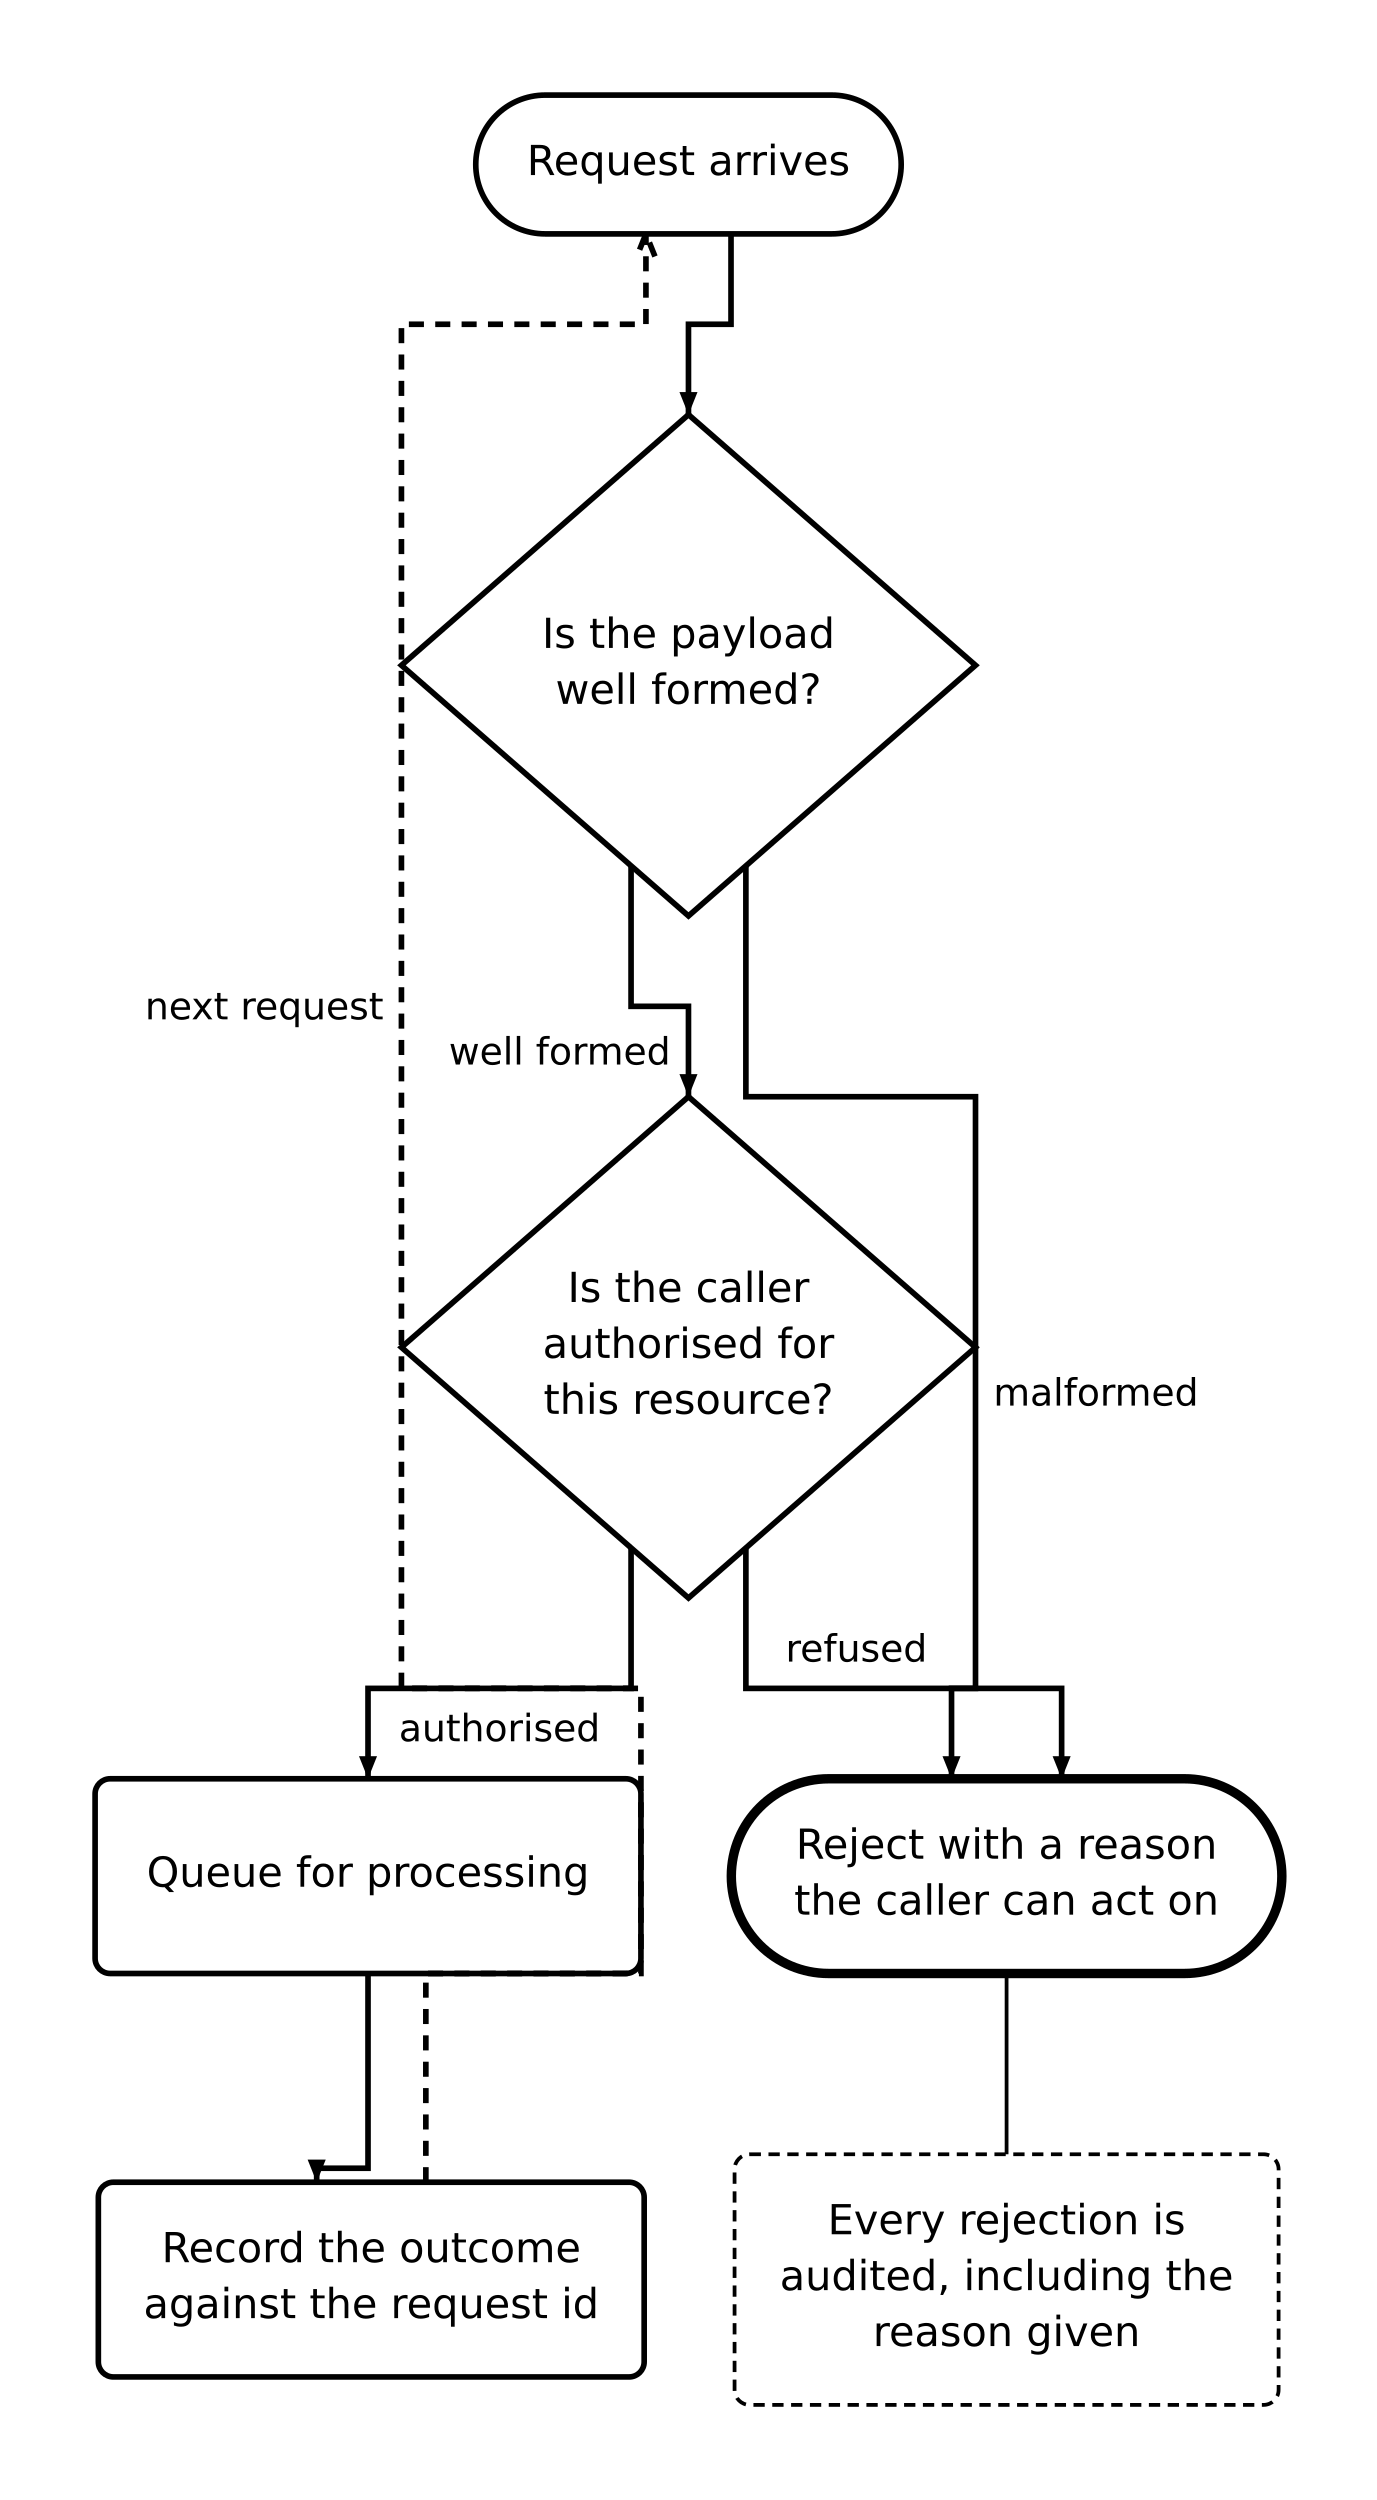
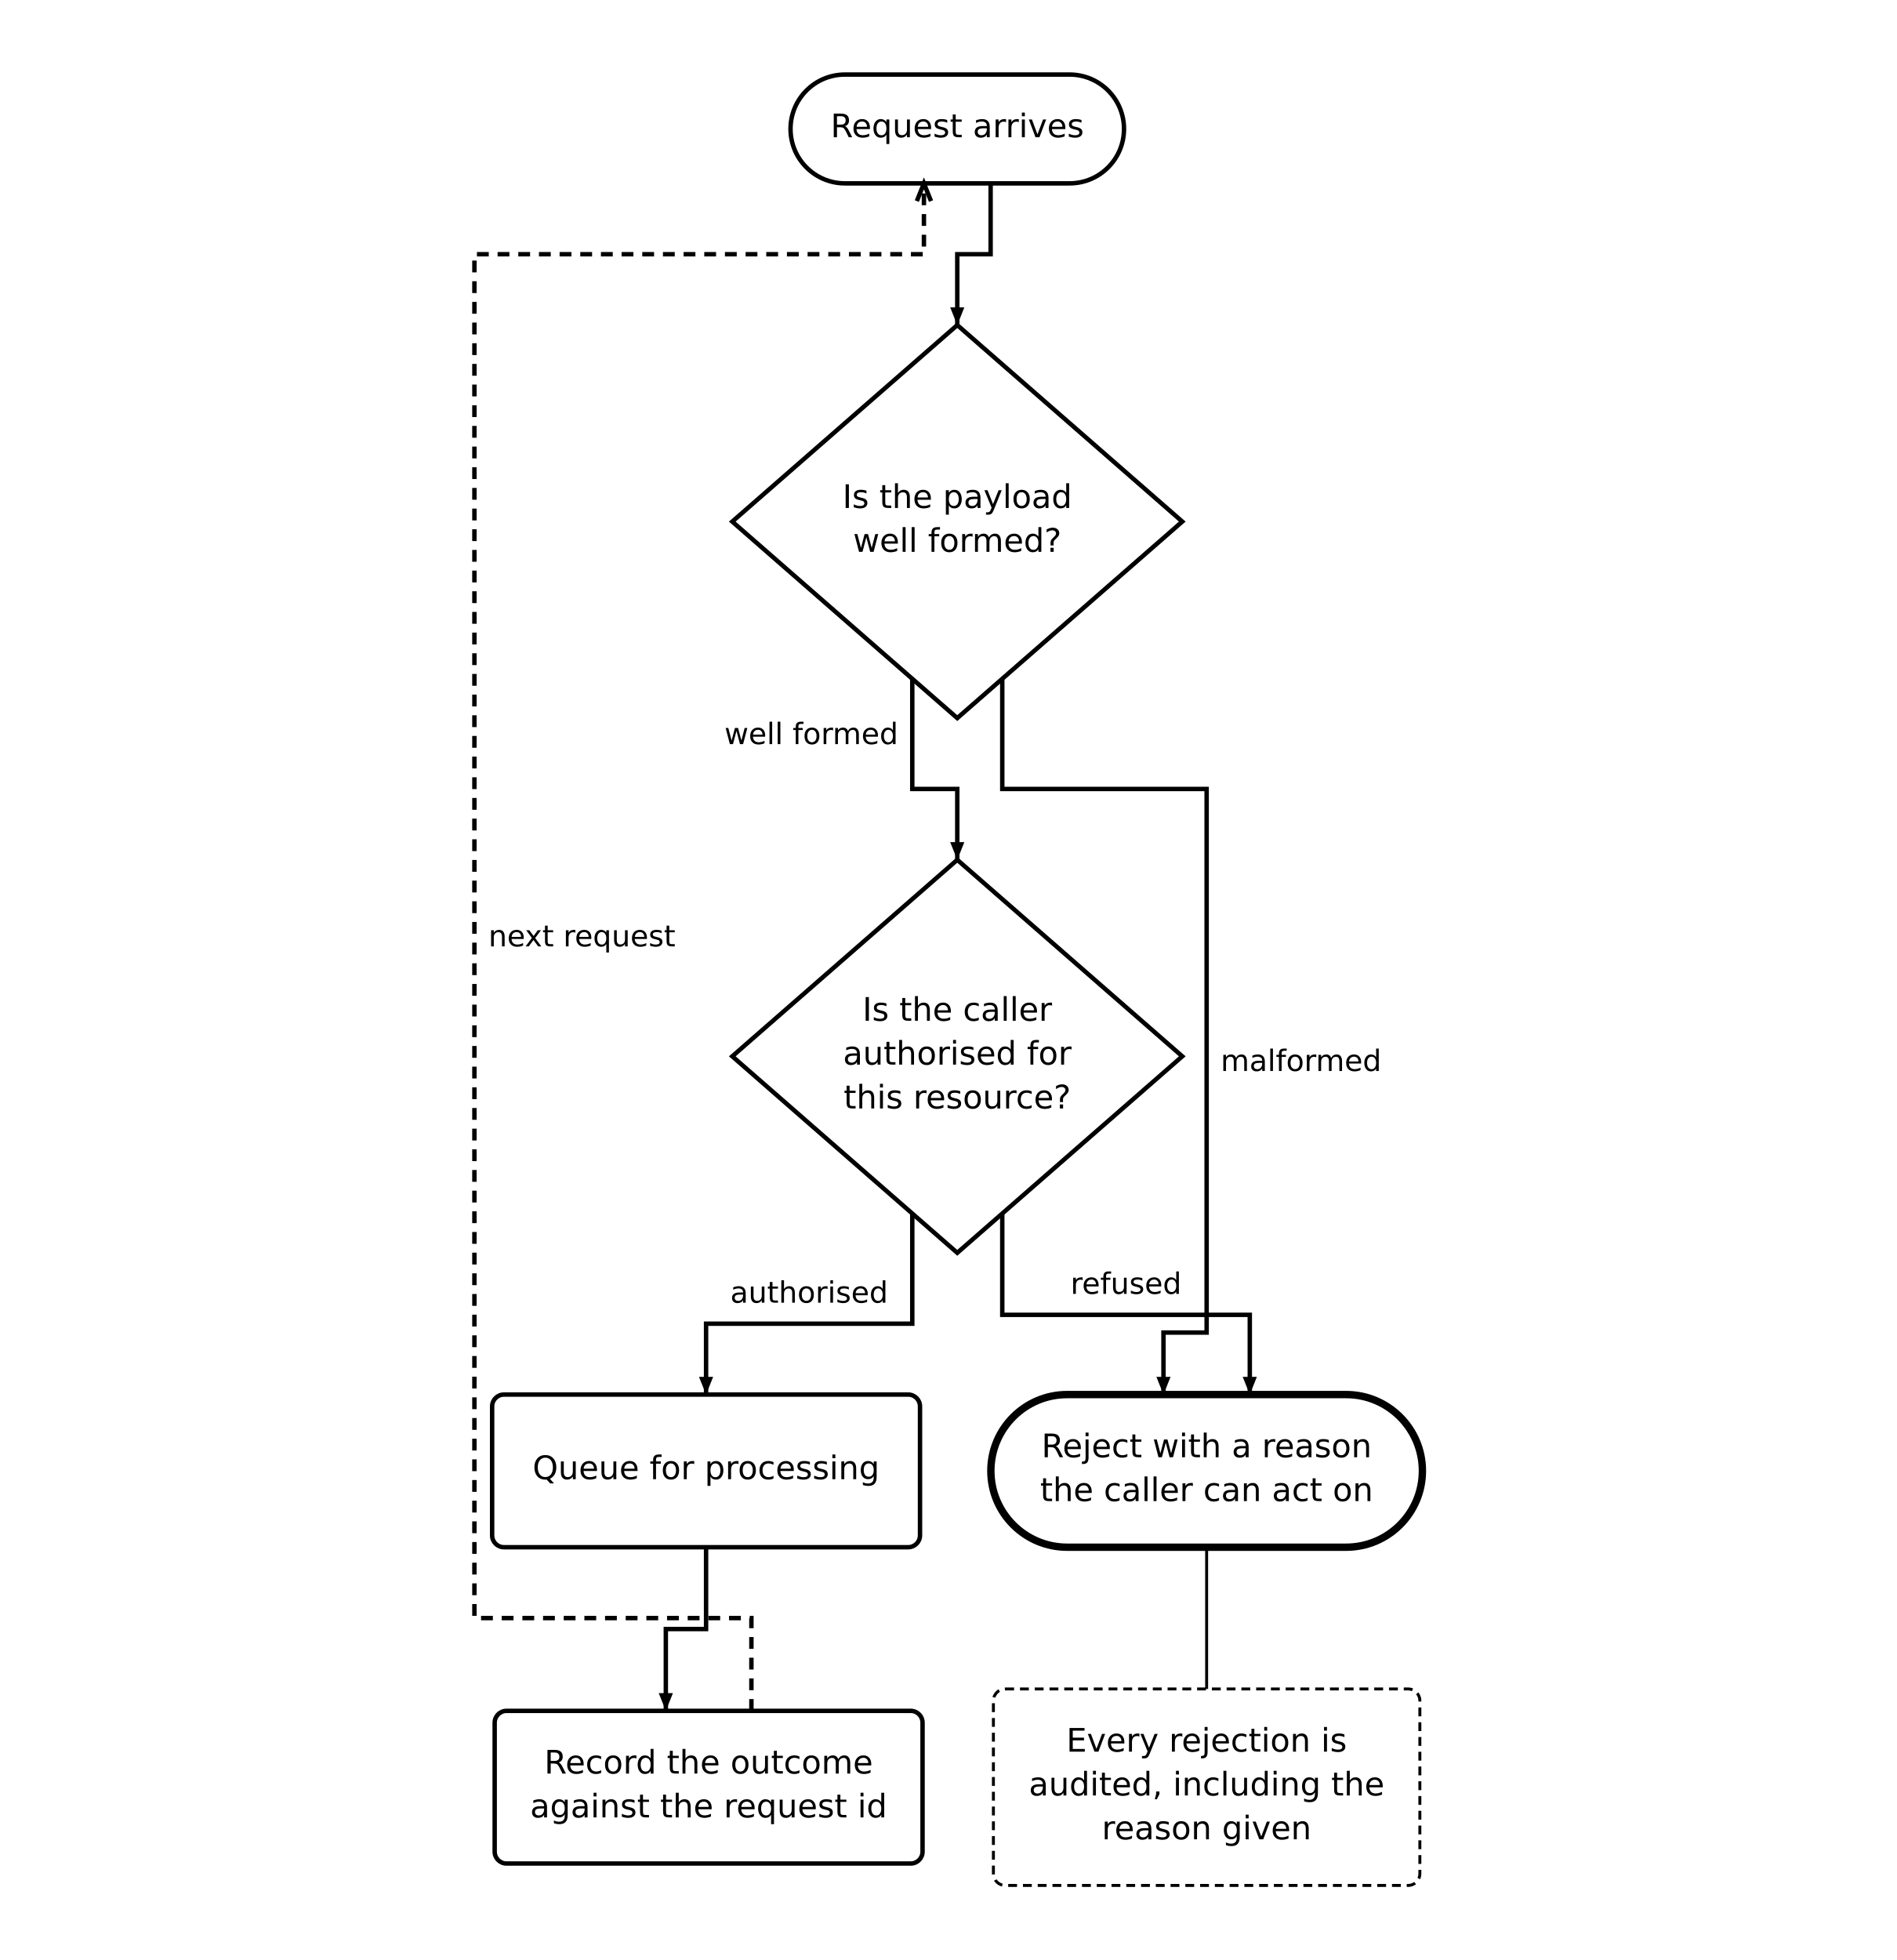
- <svg xmlns="http://www.w3.org/2000/svg" viewBox="-1.25 -1.25 365.605 663.8" role="img" aria-labelledby="dsa6a7805107-title dsa6a7805107-desc">
-   <path d="M 192.849 60.85 L 192.849 84.85 L 181.553 84.85 L 181.553 108.85" fill="none" stroke="currentColor" stroke-width="1.5" />
-   <polygon points="181.553,108.85 179.153,102.85 183.953,102.85" fill="currentColor" stroke="none" />
-   <path d="M 166.31 228.64 L 166.31 265.95 L 181.553 265.95 L 181.553 289.95" fill="none" stroke="currentColor" stroke-width="1.5" />
-   <polygon points="181.553,289.95 179.153,283.95 183.953,283.95" fill="currentColor" stroke="none" />
-   <path d="M 196.795 228.64 L 196.795 289.95 L 257.766 289.95 L 257.766 447.05 L 251.4 447.05 L 251.4 471.05" fill="none" stroke="currentColor" stroke-width="1.5" />
-   <polygon points="251.4,471.05 249,465.05 253.8,465.05" fill="currentColor" stroke="none" />
-   <path d="M 166.31 409.74 L 166.31 447.05 L 96.465 447.05 L 96.465 471.05" fill="none" stroke="currentColor" stroke-width="1.5" />
-   <polygon points="96.465,471.05 94.065,465.05 98.865,465.05" fill="currentColor" stroke="none" />
-   <path d="M 196.795 409.74 L 196.795 447.05 L 280.635 447.05 L 280.635 471.05" fill="none" stroke="currentColor" stroke-width="1.5" />
-   <polygon points="280.635,471.05 278.235,465.05 283.035,465.05" fill="currentColor" stroke="none" />
-   <path d="M 96.465 522.75 L 96.465 574.462 L 82.834 574.462 L 82.834 578.175" fill="none" stroke="currentColor" stroke-width="1.5" />
-   <polygon points="82.834,578.175 80.434,572.175 85.234,572.175" fill="currentColor" stroke="none" />
-   <path d="M 266.018 522.75 L 266.018 570.75" fill="none" stroke="currentColor" stroke-width="1" />
-   <path d="M 111.82 578.175 L 111.82 522.75 L 168.93 522.75 L 168.93 447.05 L 105.339 447.05 L 105.339 84.85 L 170.257 84.85 L 170.257 60.85" fill="none" stroke="currentColor" stroke-width="1.5" stroke-dasharray="4 3" />
-   <path d="M 172.657 66.85 L 170.257 60.85 L 167.857 66.85" fill="none" stroke="currentColor" stroke-width="1.5" stroke-dasharray="4 3" />
-   <rect x="125.073" y="24" width="112.96" height="36.85" rx="18.425" fill="none" stroke="currentColor" stroke-width="1.5" />
-   <text x="138.635" y="45.233" font-family="'DejaVu Sans', sans-serif" font-size="11" fill="currentColor">Request arrives</text>
-   <rect x="193.792" y="570.75" width="144.452" height="66.55" rx="4" fill="none" stroke="currentColor" stroke-width="1" stroke-dasharray="3 2" />
-   <text x="218.502" y="591.983" font-family="'DejaVu Sans', sans-serif" font-size="11" fill="currentColor">Every rejection is</text>
-   <text x="205.792" y="606.833" font-family="'DejaVu Sans', sans-serif" font-size="11" fill="currentColor">audited, including the</text>
-   <text x="230.515" y="621.683" font-family="'DejaVu Sans', sans-serif" font-size="11" fill="currentColor">reason given</text>
-   <polygon points="181.553,289.95 257.766,356.5 181.553,423.05 105.339,356.5" fill="none" stroke="currentColor" stroke-width="1.5" />
-   <text x="149.447" y="344.458" font-family="'DejaVu Sans', sans-serif" font-size="11" fill="currentColor">Is the caller</text>
-   <text x="142.849" y="359.308" font-family="'DejaVu Sans', sans-serif" font-size="11" fill="currentColor">authorised for</text>
-   <text x="143.061" y="374.158" font-family="'DejaVu Sans', sans-serif" font-size="11" fill="currentColor">this resource?</text>
-   <rect x="24" y="471.05" width="144.93" height="51.7" rx="4" fill="none" stroke="currentColor" stroke-width="1.5" />
-   <text x="37.697" y="499.708" font-family="'DejaVu Sans', sans-serif" font-size="11" fill="currentColor">Queue for processing</text>
-   <rect x="24.861" y="578.175" width="144.93" height="51.7" rx="4" fill="none" stroke="currentColor" stroke-width="1.5" />
-   <text x="41.663" y="599.408" font-family="'DejaVu Sans', sans-serif" font-size="11" fill="currentColor">Record the outcome</text>
-   <text x="36.861" y="614.258" font-family="'DejaVu Sans', sans-serif" font-size="11" fill="currentColor">against the request id</text>
-   <rect x="192.93" y="471.05" width="146.175" height="51.7" rx="25.85" fill="none" stroke="currentColor" stroke-width="2.5" />
-   <text x="210.072" y="492.283" font-family="'DejaVu Sans', sans-serif" font-size="11" fill="currentColor">Reject with a reason</text>
-   <text x="209.621" y="507.133" font-family="'DejaVu Sans', sans-serif" font-size="11" fill="currentColor">the caller can act on</text>
-   <polygon points="181.553,108.85 257.766,175.4 181.553,241.95 105.339,175.4" fill="none" stroke="currentColor" stroke-width="1.5" />
-   <text x="142.671" y="170.783" font-family="'DejaVu Sans', sans-serif" font-size="11" fill="currentColor">Is the payload</text>
-   <text x="146.248" y="185.633" font-family="'DejaVu Sans', sans-serif" font-size="11" fill="currentColor">well formed?</text>
-   <text x="117.921" y="281.412" font-family="'DejaVu Sans', sans-serif" font-size="10" fill="currentColor">well formed</text>
-   <text x="262.516" y="371.962" font-family="'DejaVu Sans', sans-serif" font-size="10" fill="currentColor">malformed</text>
-   <text x="104.666" y="461.082" font-family="'DejaVu Sans', sans-serif" font-size="10" fill="currentColor">authorised</text>
-   <text x="207.333" y="439.942" font-family="'DejaVu Sans', sans-serif" font-size="10" fill="currentColor">refused</text>
-   <text x="37.244" y="269.412" font-family="'DejaVu Sans', sans-serif" font-size="10" fill="currentColor">next request</text>
+ <svg xmlns="http://www.w3.org/2000/svg" viewBox="-1.25 -1.25 642.5 663.8" role="img" aria-labelledby="ds6122480978-title ds6122480978-desc">
+   <path d="M 334.296 60.85 L 334.296 84.85 L 323 84.85 L 323 108.85" fill="none" stroke="currentColor" stroke-width="1.5" />
+   <polygon points="323,108.85 320.6,102.85 325.4,102.85" fill="currentColor" stroke="none" />
+   <path d="M 307.757 228.64 L 307.757 265.95 L 323 265.95 L 323 289.95" fill="none" stroke="currentColor" stroke-width="1.5" />
+   <polygon points="323,289.95 320.6,283.95 325.4,283.95" fill="currentColor" stroke="none" />
+   <path d="M 338.243 228.64 L 338.243 265.95 L 407.465 265.95 L 407.465 450.05 L 392.848 450.05 L 392.848 471.05" fill="none" stroke="currentColor" stroke-width="1.5" />
+   <polygon points="392.848,471.05 390.448,465.05 395.248,465.05" fill="currentColor" stroke="none" />
+   <path d="M 307.757 409.74 L 307.757 447.05 L 237.912 447.05 L 237.912 471.05" fill="none" stroke="currentColor" stroke-width="1.5" />
+   <polygon points="237.912,471.05 235.512,465.05 240.312,465.05" fill="currentColor" stroke="none" />
+   <path d="M 338.243 409.74 L 338.243 444.05 L 422.083 444.05 L 422.083 471.05" fill="none" stroke="currentColor" stroke-width="1.5" />
+   <polygon points="422.083,471.05 419.683,465.05 424.483,465.05" fill="currentColor" stroke="none" />
+   <path d="M 237.912 522.75 L 237.912 550.462 L 224.281 550.462 L 224.281 578.175" fill="none" stroke="currentColor" stroke-width="1.5" />
+   <polygon points="224.281,578.175 221.881,572.175 226.681,572.175" fill="currentColor" stroke="none" />
+   <path d="M 407.465 522.75 L 407.465 570.75" fill="none" stroke="currentColor" stroke-width="1" />
+   <path d="M 253.267 578.175 L 253.267 546.75 L 159.447 546.75 L 159.447 84.85 L 311.704 84.85 L 311.704 60.85" fill="none" stroke="currentColor" stroke-width="1.5" stroke-dasharray="4 3" />
+   <path d="M 314.104 66.85 L 311.704 60.85 L 309.304 66.85" fill="none" stroke="currentColor" stroke-width="1.5" />
+   <rect x="266.52" y="24" width="112.96" height="36.85" rx="18.425" fill="none" stroke="currentColor" stroke-width="1.5" />
+   <text x="323" y="45.233" font-family="'DejaVu Sans', sans-serif" font-size="11" fill="currentColor" text-anchor="middle">
+     <tspan>Request arrives</tspan>
+   </text>
+   <rect x="335.239" y="570.75" width="144.452" height="66.55" rx="4" fill="none" stroke="currentColor" stroke-width="1" stroke-dasharray="3 2" />
+   <text x="407.465" y="591.983" font-family="'DejaVu Sans', sans-serif" font-size="11" fill="currentColor" text-anchor="middle">
+     <tspan>Every rejection is</tspan>
+   </text>
+   <text x="407.465" y="606.833" font-family="'DejaVu Sans', sans-serif" font-size="11" fill="currentColor" text-anchor="middle">
+     <tspan>audited, including the</tspan>
+   </text>
+   <text x="407.465" y="621.683" font-family="'DejaVu Sans', sans-serif" font-size="11" fill="currentColor" text-anchor="middle">
+     <tspan>reason given</tspan>
+   </text>
+   <polygon points="323,289.95 399.214,356.5 323,423.05 246.786,356.5" fill="none" stroke="currentColor" stroke-width="1.5" />
+   <text x="323" y="344.458" font-family="'DejaVu Sans', sans-serif" font-size="11" fill="currentColor" text-anchor="middle">
+     <tspan>Is the caller</tspan>
+   </text>
+   <text x="323" y="359.308" font-family="'DejaVu Sans', sans-serif" font-size="11" fill="currentColor" text-anchor="middle">
+     <tspan>authorised for</tspan>
+   </text>
+   <text x="323" y="374.158" font-family="'DejaVu Sans', sans-serif" font-size="11" fill="currentColor" text-anchor="middle">
+     <tspan>this resource?</tspan>
+   </text>
+   <rect x="165.447" y="471.05" width="144.93" height="51.7" rx="4" fill="none" stroke="currentColor" stroke-width="1.5" />
+   <text x="237.912" y="499.708" font-family="'DejaVu Sans', sans-serif" font-size="11" fill="currentColor" text-anchor="middle">
+     <tspan>Queue for processing</tspan>
+   </text>
+   <rect x="166.309" y="578.175" width="144.93" height="51.7" rx="4" fill="none" stroke="currentColor" stroke-width="1.5" />
+   <text x="238.774" y="599.408" font-family="'DejaVu Sans', sans-serif" font-size="11" fill="currentColor" text-anchor="middle">
+     <tspan>Record the outcome</tspan>
+   </text>
+   <text x="238.774" y="614.258" font-family="'DejaVu Sans', sans-serif" font-size="11" fill="currentColor" text-anchor="middle">
+     <tspan>against the request id</tspan>
+   </text>
+   <rect x="334.378" y="471.05" width="146.175" height="51.7" rx="25.85" fill="none" stroke="currentColor" stroke-width="2.5" />
+   <text x="407.465" y="492.283" font-family="'DejaVu Sans', sans-serif" font-size="11" fill="currentColor" text-anchor="middle">
+     <tspan>Reject with a reason</tspan>
+   </text>
+   <text x="407.465" y="507.133" font-family="'DejaVu Sans', sans-serif" font-size="11" fill="currentColor" text-anchor="middle">
+     <tspan>the caller can act on</tspan>
+   </text>
+   <polygon points="323,108.85 399.214,175.4 323,241.95 246.786,175.4" fill="none" stroke="currentColor" stroke-width="1.5" />
+   <text x="323" y="170.783" font-family="'DejaVu Sans', sans-serif" font-size="11" fill="currentColor" text-anchor="middle">
+     <tspan>Is the payload</tspan>
+   </text>
+   <text x="323" y="185.633" font-family="'DejaVu Sans', sans-serif" font-size="11" fill="currentColor" text-anchor="middle">
+     <tspan>well formed?</tspan>
+   </text>
+   <text x="244.125" y="250.757" font-family="'DejaVu Sans', sans-serif" font-size="10" fill="currentColor">well formed</text>
+   <text x="412.215" y="361.462" font-family="'DejaVu Sans', sans-serif" font-size="10" fill="currentColor">malformed</text>
+   <text x="246.114" y="439.942" font-family="'DejaVu Sans', sans-serif" font-size="10" fill="currentColor">authorised</text>
+   <text x="361.357" y="436.942" font-family="'DejaVu Sans', sans-serif" font-size="10" fill="currentColor">refused</text>
+   <text x="164.197" y="319.262" font-family="'DejaVu Sans', sans-serif" font-size="10" fill="currentColor">next request</text>
</svg>
